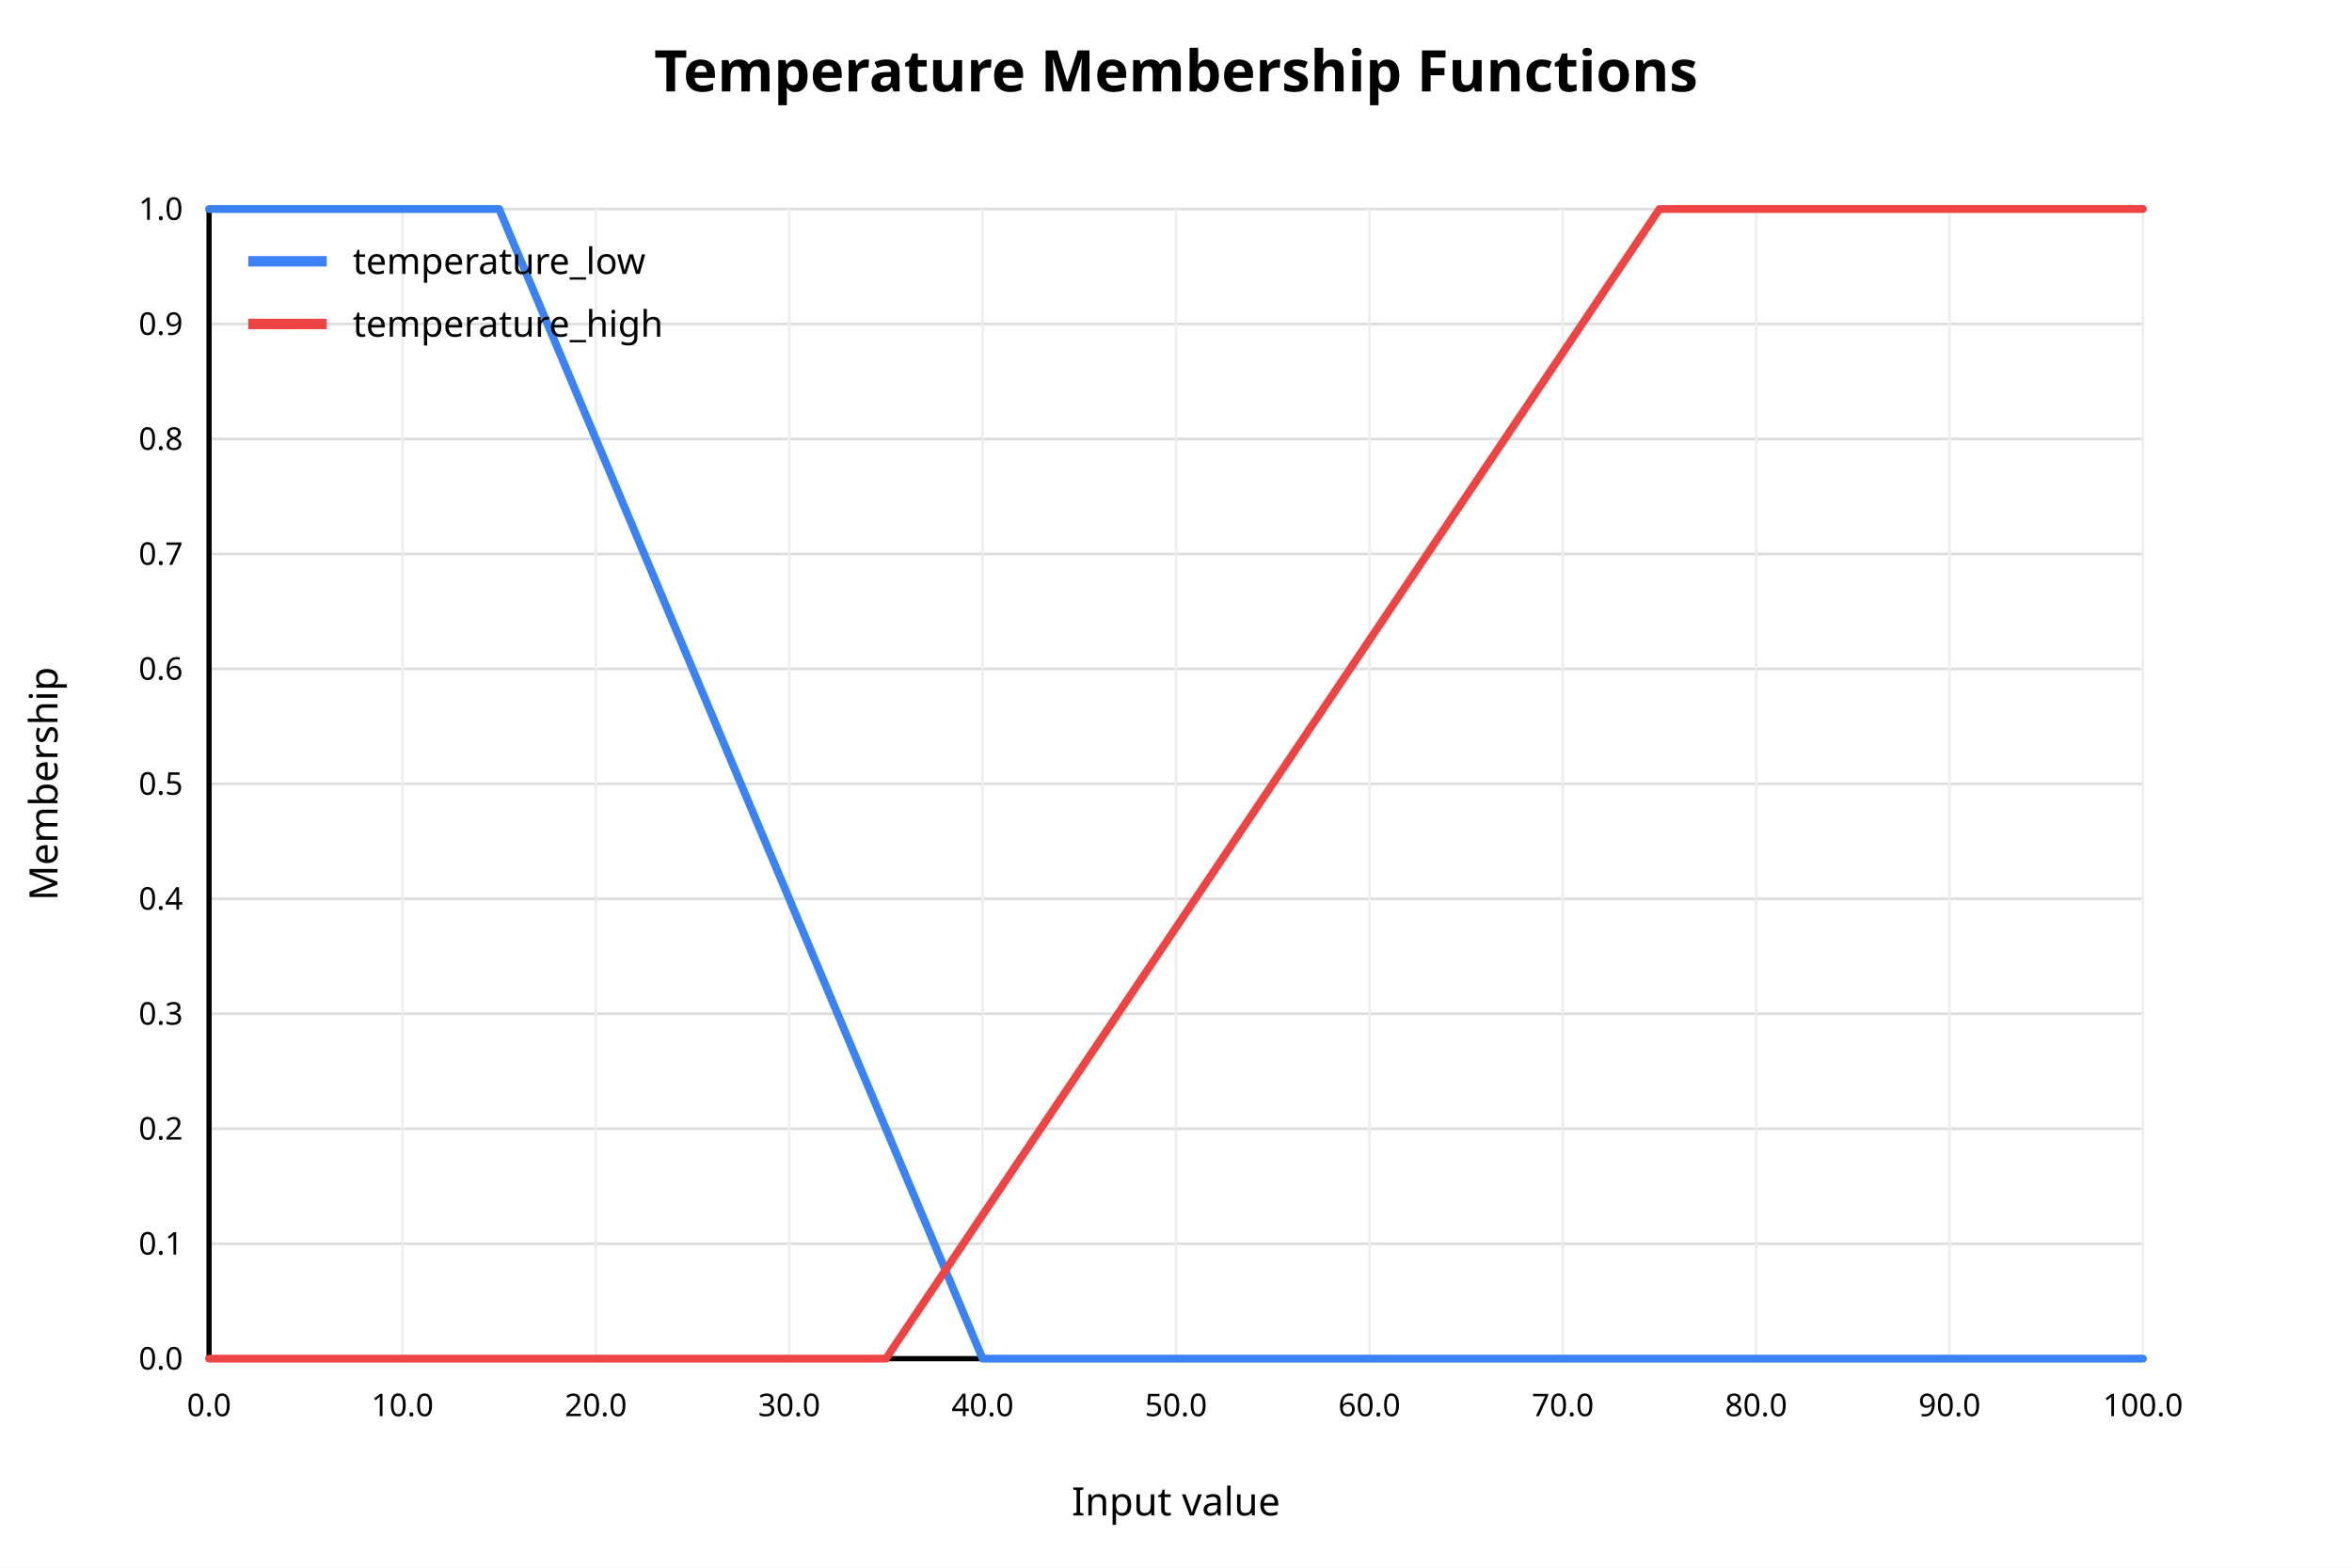
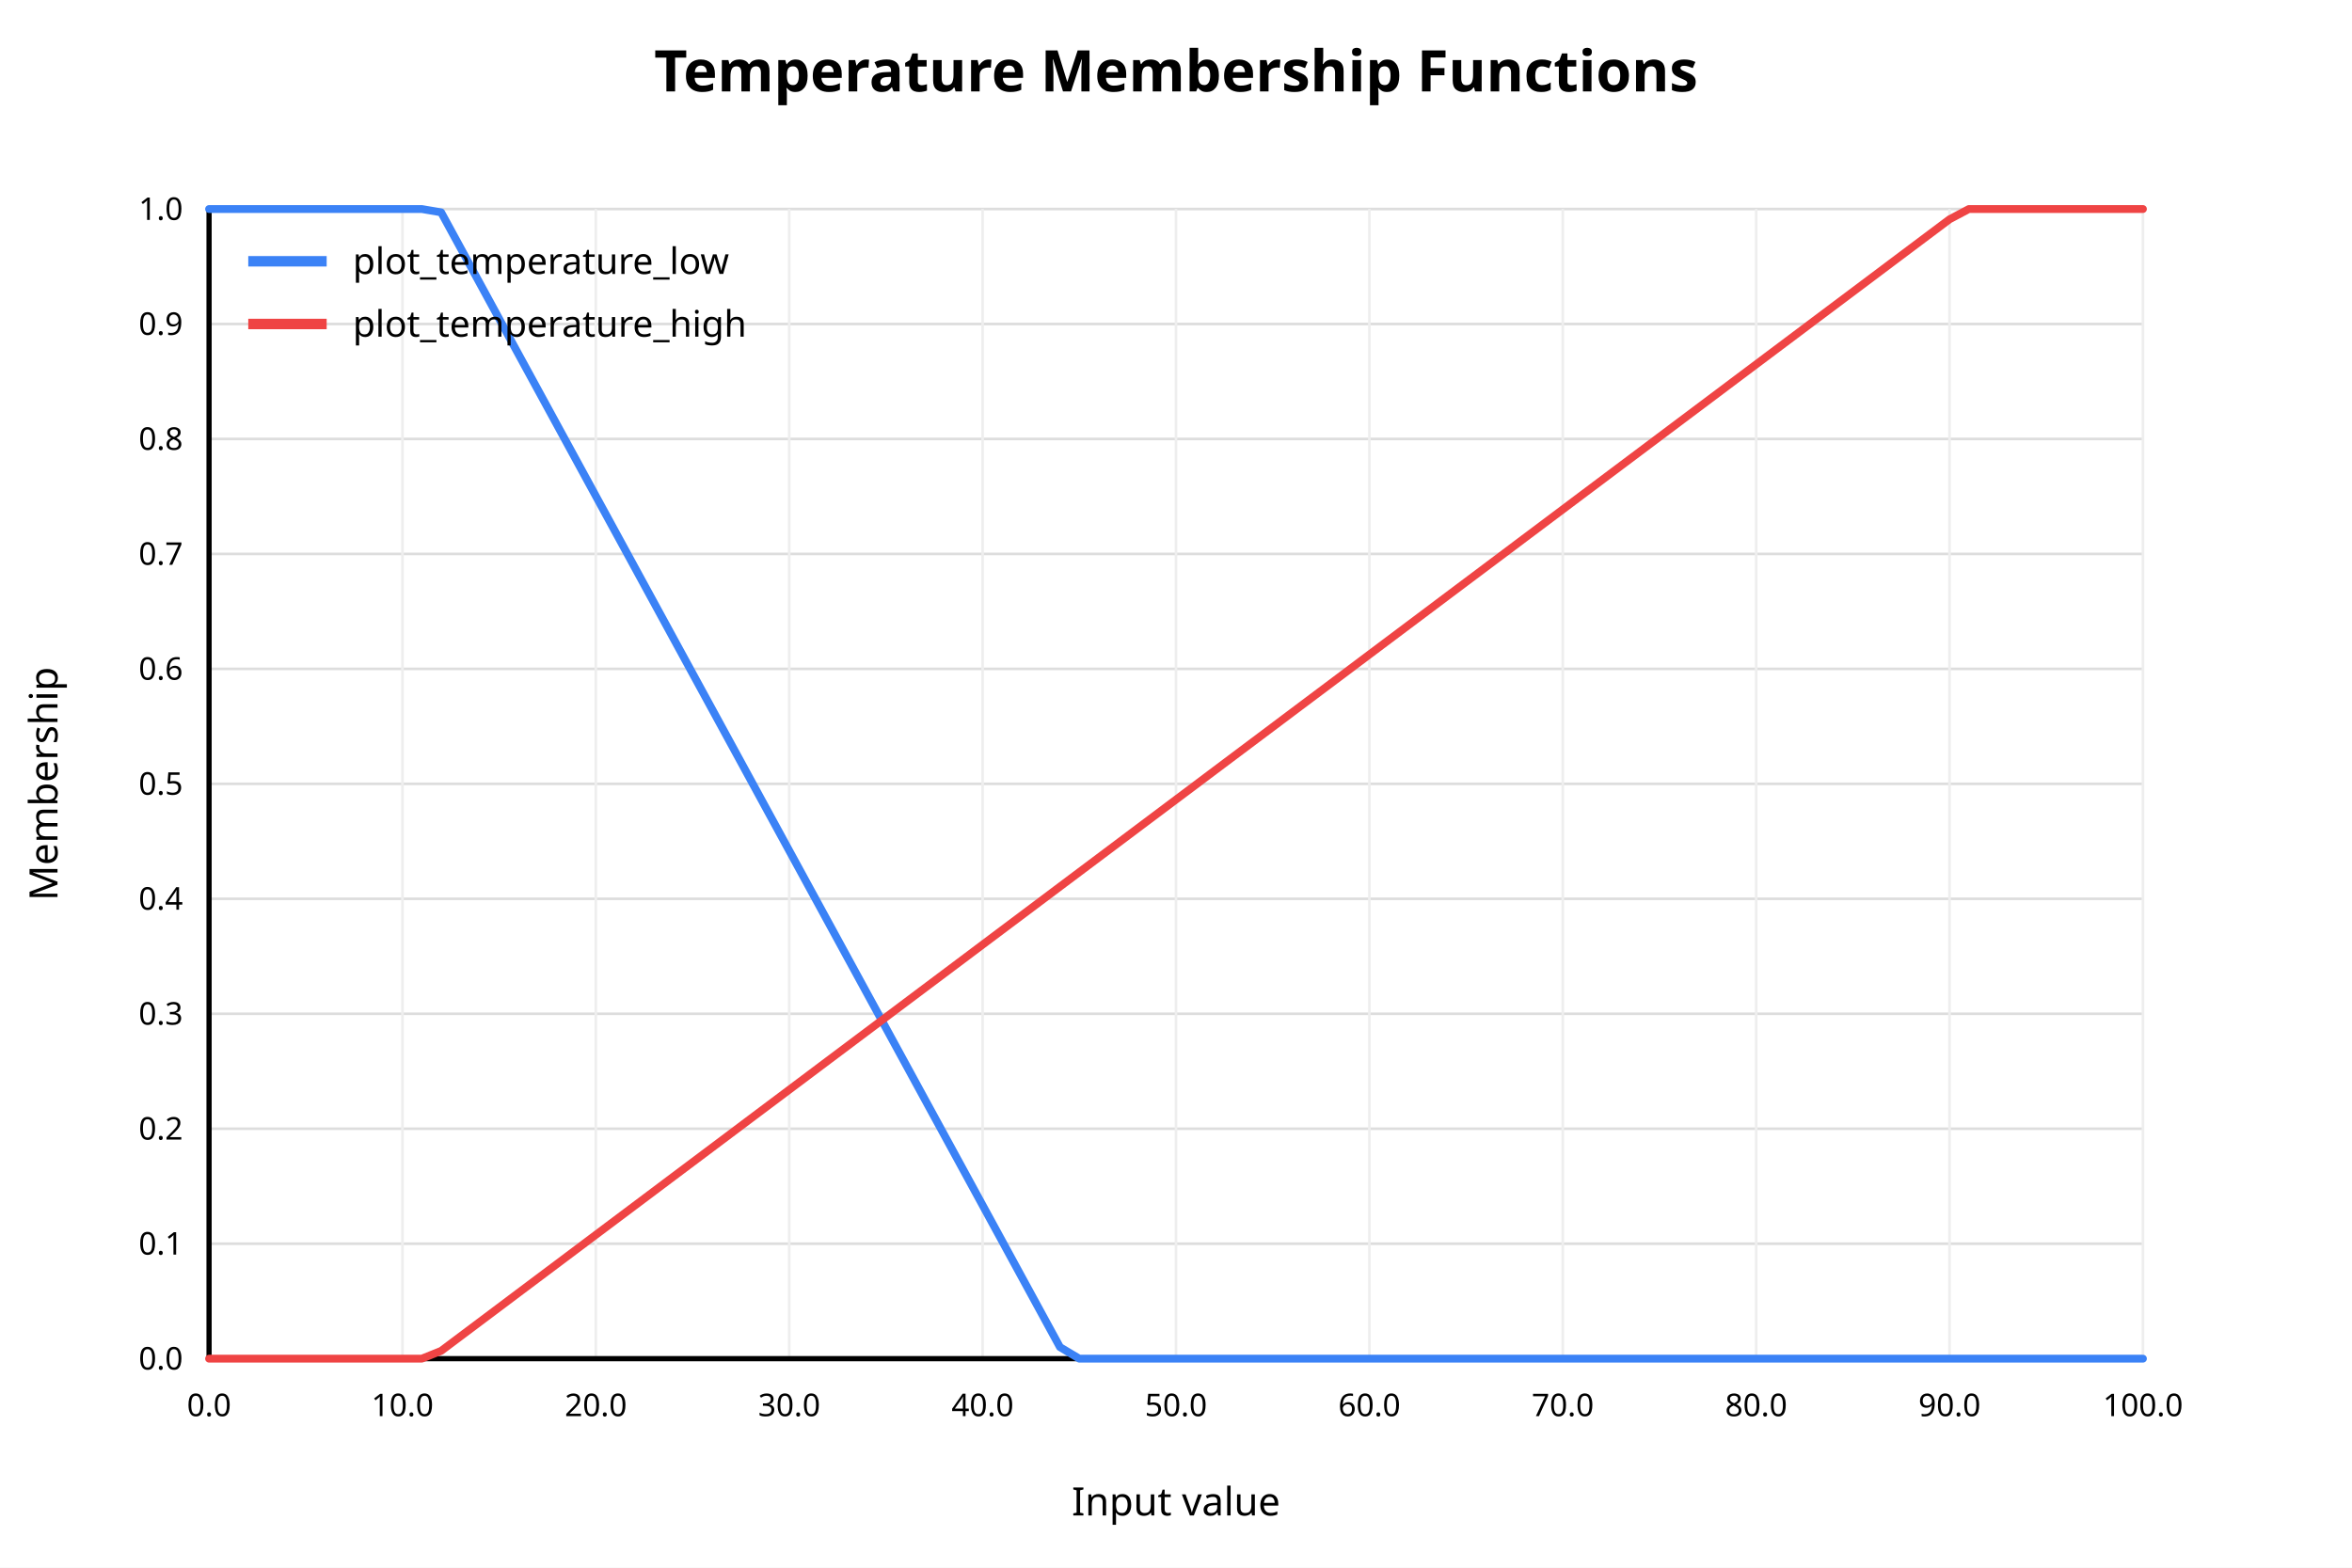
<svg xmlns="http://www.w3.org/2000/svg" width="900" height="600" viewBox="0 0 900 600">
  <rect x="0" y="0" width="900" height="600" fill="white" />
  <text x="450" y="35" text-anchor="middle" font-family="sans-serif" font-size="22" font-weight="bold" fill="black">Temperature Membership Functions</text>
  <line x1="80" y1="520.00" x2="820" y2="520.00" stroke="#dddddd" stroke-width="1" />
  <text x="70" y="520.00" text-anchor="end" dominant-baseline="middle" font-family="sans-serif" font-size="12" fill="black">0.0</text>
  <line x1="80" y1="476.00" x2="820" y2="476.00" stroke="#dddddd" stroke-width="1" />
  <text x="70" y="476.00" text-anchor="end" dominant-baseline="middle" font-family="sans-serif" font-size="12" fill="black">0.1</text>
  <line x1="80" y1="432.00" x2="820" y2="432.00" stroke="#dddddd" stroke-width="1" />
  <text x="70" y="432.00" text-anchor="end" dominant-baseline="middle" font-family="sans-serif" font-size="12" fill="black">0.2</text>
  <line x1="80" y1="388.00" x2="820" y2="388.00" stroke="#dddddd" stroke-width="1" />
  <text x="70" y="388.00" text-anchor="end" dominant-baseline="middle" font-family="sans-serif" font-size="12" fill="black">0.3</text>
  <line x1="80" y1="344.00" x2="820" y2="344.00" stroke="#dddddd" stroke-width="1" />
  <text x="70" y="344.00" text-anchor="end" dominant-baseline="middle" font-family="sans-serif" font-size="12" fill="black">0.4</text>
  <line x1="80" y1="300.00" x2="820" y2="300.00" stroke="#dddddd" stroke-width="1" />
  <text x="70" y="300.00" text-anchor="end" dominant-baseline="middle" font-family="sans-serif" font-size="12" fill="black">0.5</text>
  <line x1="80" y1="256.00" x2="820" y2="256.00" stroke="#dddddd" stroke-width="1" />
  <text x="70" y="256.00" text-anchor="end" dominant-baseline="middle" font-family="sans-serif" font-size="12" fill="black">0.6</text>
  <line x1="80" y1="212.00" x2="820" y2="212.00" stroke="#dddddd" stroke-width="1" />
  <text x="70" y="212.00" text-anchor="end" dominant-baseline="middle" font-family="sans-serif" font-size="12" fill="black">0.7</text>
  <line x1="80" y1="168.00" x2="820" y2="168.00" stroke="#dddddd" stroke-width="1" />
  <text x="70" y="168.00" text-anchor="end" dominant-baseline="middle" font-family="sans-serif" font-size="12" fill="black">0.8</text>
  <line x1="80" y1="124.00" x2="820" y2="124.00" stroke="#dddddd" stroke-width="1" />
  <text x="70" y="124.00" text-anchor="end" dominant-baseline="middle" font-family="sans-serif" font-size="12" fill="black">0.9</text>
  <line x1="80" y1="80.00" x2="820" y2="80.00" stroke="#dddddd" stroke-width="1" />
  <text x="70" y="80.00" text-anchor="end" dominant-baseline="middle" font-family="sans-serif" font-size="12" fill="black">1.0</text>
  <line x1="80.00" y1="80" x2="80.00" y2="520" stroke="#eeeeee" stroke-width="1" />
  <text x="80.00" y="542" text-anchor="middle" font-family="sans-serif" font-size="12" fill="black">0.0</text>
  <line x1="154.00" y1="80" x2="154.00" y2="520" stroke="#eeeeee" stroke-width="1" />
  <text x="154.00" y="542" text-anchor="middle" font-family="sans-serif" font-size="12" fill="black">10.0</text>
  <line x1="228.00" y1="80" x2="228.00" y2="520" stroke="#eeeeee" stroke-width="1" />
  <text x="228.00" y="542" text-anchor="middle" font-family="sans-serif" font-size="12" fill="black">20.0</text>
  <line x1="302.00" y1="80" x2="302.00" y2="520" stroke="#eeeeee" stroke-width="1" />
  <text x="302.00" y="542" text-anchor="middle" font-family="sans-serif" font-size="12" fill="black">30.0</text>
  <line x1="376.00" y1="80" x2="376.00" y2="520" stroke="#eeeeee" stroke-width="1" />
  <text x="376.00" y="542" text-anchor="middle" font-family="sans-serif" font-size="12" fill="black">40.0</text>
  <line x1="450.00" y1="80" x2="450.00" y2="520" stroke="#eeeeee" stroke-width="1" />
  <text x="450.00" y="542" text-anchor="middle" font-family="sans-serif" font-size="12" fill="black">50.0</text>
  <line x1="524.00" y1="80" x2="524.00" y2="520" stroke="#eeeeee" stroke-width="1" />
  <text x="524.00" y="542" text-anchor="middle" font-family="sans-serif" font-size="12" fill="black">60.0</text>
  <line x1="598.00" y1="80" x2="598.00" y2="520" stroke="#eeeeee" stroke-width="1" />
  <text x="598.00" y="542" text-anchor="middle" font-family="sans-serif" font-size="12" fill="black">70.0</text>
  <line x1="672.00" y1="80" x2="672.00" y2="520" stroke="#eeeeee" stroke-width="1" />
  <text x="672.00" y="542" text-anchor="middle" font-family="sans-serif" font-size="12" fill="black">80.0</text>
  <line x1="746.00" y1="80" x2="746.00" y2="520" stroke="#eeeeee" stroke-width="1" />
  <text x="746.00" y="542" text-anchor="middle" font-family="sans-serif" font-size="12" fill="black">90.0</text>
  <line x1="820.00" y1="80" x2="820.00" y2="520" stroke="#eeeeee" stroke-width="1" />
  <text x="820.00" y="542" text-anchor="middle" font-family="sans-serif" font-size="12" fill="black">100.0</text>
  <line x1="80" y1="520" x2="820" y2="520" stroke="black" stroke-width="2" />
  <line x1="80" y1="80" x2="80" y2="520" stroke="black" stroke-width="2" />
  <text x="450" y="580" text-anchor="middle" font-family="sans-serif" font-size="15" fill="black">Input value</text>
  <text x="22" y="300" text-anchor="middle" font-family="sans-serif" font-size="15" fill="black" transform="rotate(-90 22 300)">Membership</text>
-   <polyline fill="none" stroke="#3b82f6" stroke-width="3" stroke-linejoin="round" stroke-linecap="round" points="80.00,80.00 87.40,80.00 94.80,80.00 102.20,80.00 109.60,80.00 117.00,80.00 124.40,80.00 131.80,80.00 139.20,80.00 146.60,80.00 154.00,80.00 161.40,80.00 168.80,80.00 176.20,80.00 183.60,80.00 191.00,80.00 198.40,97.60 205.80,115.20 213.20,132.80 220.60,150.40 228.00,168.00 235.40,185.60 242.80,203.20 250.20,220.80 257.60,238.40 265.00,256.00 272.40,273.60 279.80,291.20 287.20,308.80 294.60,326.40 302.00,344.00 309.40,361.60 316.80,379.20 324.20,396.80 331.60,414.40 339.00,432.00 346.40,449.60 353.80,467.20 361.20,484.80 368.60,502.40 376.00,520.00 383.40,520.00 390.80,520.00 398.20,520.00 405.60,520.00 413.00,520.00 420.40,520.00 427.80,520.00 435.20,520.00 442.60,520.00 450.00,520.00 457.40,520.00 464.80,520.00 472.20,520.00 479.60,520.00 487.00,520.00 494.40,520.00 501.80,520.00 509.20,520.00 516.60,520.00 524.00,520.00 531.40,520.00 538.80,520.00 546.20,520.00 553.60,520.00 561.00,520.00 568.40,520.00 575.80,520.00 583.20,520.00 590.60,520.00 598.00,520.00 605.40,520.00 612.80,520.00 620.20,520.00 627.60,520.00 635.00,520.00 642.40,520.00 649.80,520.00 657.20,520.00 664.60,520.00 672.00,520.00 679.40,520.00 686.80,520.00 694.20,520.00 701.60,520.00 709.00,520.00 716.40,520.00 723.80,520.00 731.20,520.00 738.60,520.00 746.00,520.00 753.40,520.00 760.80,520.00 768.20,520.00 775.60,520.00 783.00,520.00 790.40,520.00 797.80,520.00 805.20,520.00 812.60,520.00 820.00,520.00" />
+   <polyline fill="none" stroke="#3b82f6" stroke-width="3" stroke-linejoin="round" stroke-linecap="round" points="80.00,80.00 87.40,80.00 94.80,80.00 102.20,80.00 109.60,80.00 117.00,80.00 124.40,80.00 131.80,80.00 139.20,80.00 146.60,80.00 154.00,80.00 161.40,80.00 168.80,81.27 176.20,94.84 183.60,108.41 191.00,121.99 198.40,135.56 205.80,149.13 213.20,162.70 220.60,176.27 228.00,189.85 235.40,203.42 242.80,216.99 250.20,230.56 257.60,244.14 265.00,257.71 272.40,271.28 279.80,284.85 287.20,298.42 294.60,312.00 302.00,325.57 309.40,339.14 316.80,352.71 324.20,366.29 331.60,379.86 339.00,393.43 346.40,407.00 353.80,420.58 361.20,434.15 368.60,447.72 376.00,461.29 383.40,474.86 390.80,488.44 398.20,502.01 405.60,515.58 413.00,520.00 420.40,520.00 427.80,520.00 435.20,520.00 442.60,520.00 450.00,520.00 457.40,520.00 464.80,520.00 472.20,520.00 479.60,520.00 487.00,520.00 494.40,520.00 501.80,520.00 509.20,520.00 516.60,520.00 524.00,520.00 531.40,520.00 538.80,520.00 546.20,520.00 553.60,520.00 561.00,520.00 568.40,520.00 575.80,520.00 583.20,520.00 590.60,520.00 598.00,520.00 605.40,520.00 612.80,520.00 620.20,520.00 627.60,520.00 635.00,520.00 642.40,520.00 649.80,520.00 657.20,520.00 664.60,520.00 672.00,520.00 679.40,520.00 686.80,520.00 694.20,520.00 701.60,520.00 709.00,520.00 716.40,520.00 723.80,520.00 731.20,520.00 738.60,520.00 746.00,520.00 753.40,520.00 760.80,520.00 768.20,520.00 775.60,520.00 783.00,520.00 790.40,520.00 797.80,520.00 805.20,520.00 812.60,520.00 820.00,520.00" />
  <line x1="95" y1="100" x2="125" y2="100" stroke="#3b82f6" stroke-width="4" />
-   <text x="135" y="100" dominant-baseline="middle" font-family="sans-serif" font-size="14" fill="black">temperature_low</text>
-   <polyline fill="none" stroke="#ef4444" stroke-width="3" stroke-linejoin="round" stroke-linecap="round" points="80.00,520.00 87.40,520.00 94.80,520.00 102.20,520.00 109.60,520.00 117.00,520.00 124.40,520.00 131.80,520.00 139.20,520.00 146.60,520.00 154.00,520.00 161.40,520.00 168.80,520.00 176.20,520.00 183.60,520.00 191.00,520.00 198.40,520.00 205.80,520.00 213.20,520.00 220.60,520.00 228.00,520.00 235.40,520.00 242.80,520.00 250.20,520.00 257.60,520.00 265.00,520.00 272.40,520.00 279.80,520.00 287.20,520.00 294.60,520.00 302.00,520.00 309.40,520.00 316.80,520.00 324.20,520.00 331.60,520.00 339.00,520.00 346.40,509.00 353.80,498.00 361.20,487.00 368.60,476.00 376.00,465.00 383.40,454.00 390.80,443.00 398.20,432.00 405.60,421.00 413.00,410.00 420.40,399.00 427.80,388.00 435.20,377.00 442.60,366.00 450.00,355.00 457.40,344.00 464.80,333.00 472.20,322.00 479.60,311.00 487.00,300.00 494.40,289.00 501.80,278.00 509.20,267.00 516.60,256.00 524.00,245.00 531.40,234.00 538.80,223.00 546.20,212.00 553.60,201.00 561.00,190.00 568.40,179.00 575.80,168.00 583.20,157.00 590.60,146.00 598.00,135.00 605.40,124.00 612.80,113.00 620.20,102.00 627.60,91.00 635.00,80.00 642.40,80.00 649.80,80.00 657.20,80.00 664.60,80.00 672.00,80.00 679.40,80.00 686.80,80.00 694.20,80.00 701.60,80.00 709.00,80.00 716.40,80.00 723.80,80.00 731.20,80.00 738.60,80.00 746.00,80.00 753.40,80.00 760.80,80.00 768.20,80.00 775.60,80.00 783.00,80.00 790.40,80.00 797.80,80.00 805.20,80.00 812.60,80.00 820.00,80.00" />
+   <text x="135" y="100" dominant-baseline="middle" font-family="sans-serif" font-size="14" fill="black">plot_temperature_low</text>
+   <polyline fill="none" stroke="#ef4444" stroke-width="3" stroke-linejoin="round" stroke-linecap="round" points="80.00,520.00 87.40,520.00 94.80,520.00 102.20,520.00 109.60,520.00 117.00,520.00 124.40,520.00 131.80,520.00 139.20,520.00 146.60,520.00 154.00,520.00 161.40,520.00 168.80,517.02 176.20,511.47 183.60,505.92 191.00,500.37 198.40,494.81 205.80,489.26 213.20,483.71 220.60,478.16 228.00,472.60 235.40,467.05 242.80,461.50 250.20,455.95 257.60,450.39 265.00,444.84 272.40,439.29 279.80,433.74 287.20,428.18 294.60,422.63 302.00,417.08 309.40,411.53 316.80,405.97 324.20,400.42 331.60,394.87 339.00,389.32 346.40,383.76 353.80,378.21 361.20,372.66 368.60,367.11 376.00,361.55 383.40,356.00 390.80,350.45 398.20,344.90 405.60,339.34 413.00,333.79 420.40,328.24 427.80,322.69 435.20,317.13 442.60,311.58 450.00,306.03 457.40,300.48 464.80,294.92 472.20,289.37 479.60,283.82 487.00,278.27 494.40,272.71 501.80,267.16 509.20,261.61 516.60,256.06 524.00,250.50 531.40,244.95 538.80,239.40 546.20,233.85 553.60,228.29 561.00,222.74 568.40,217.19 575.80,211.64 583.20,206.08 590.60,200.53 598.00,194.98 605.40,189.42 612.80,183.87 620.20,178.32 627.60,172.77 635.00,167.21 642.40,161.66 649.80,156.11 657.20,150.56 664.60,145.00 672.00,139.45 679.40,133.90 686.80,128.35 694.20,122.79 701.60,117.24 709.00,111.69 716.40,106.14 723.80,100.58 731.20,95.03 738.60,89.48 746.00,83.93 753.40,80.00 760.80,80.00 768.20,80.00 775.60,80.00 783.00,80.00 790.40,80.00 797.80,80.00 805.20,80.00 812.60,80.00 820.00,80.00" />
  <line x1="95" y1="124" x2="125" y2="124" stroke="#ef4444" stroke-width="4" />
-   <text x="135" y="124" dominant-baseline="middle" font-family="sans-serif" font-size="14" fill="black">temperature_high</text>
+   <text x="135" y="124" dominant-baseline="middle" font-family="sans-serif" font-size="14" fill="black">plot_temperature_high</text>
</svg>
